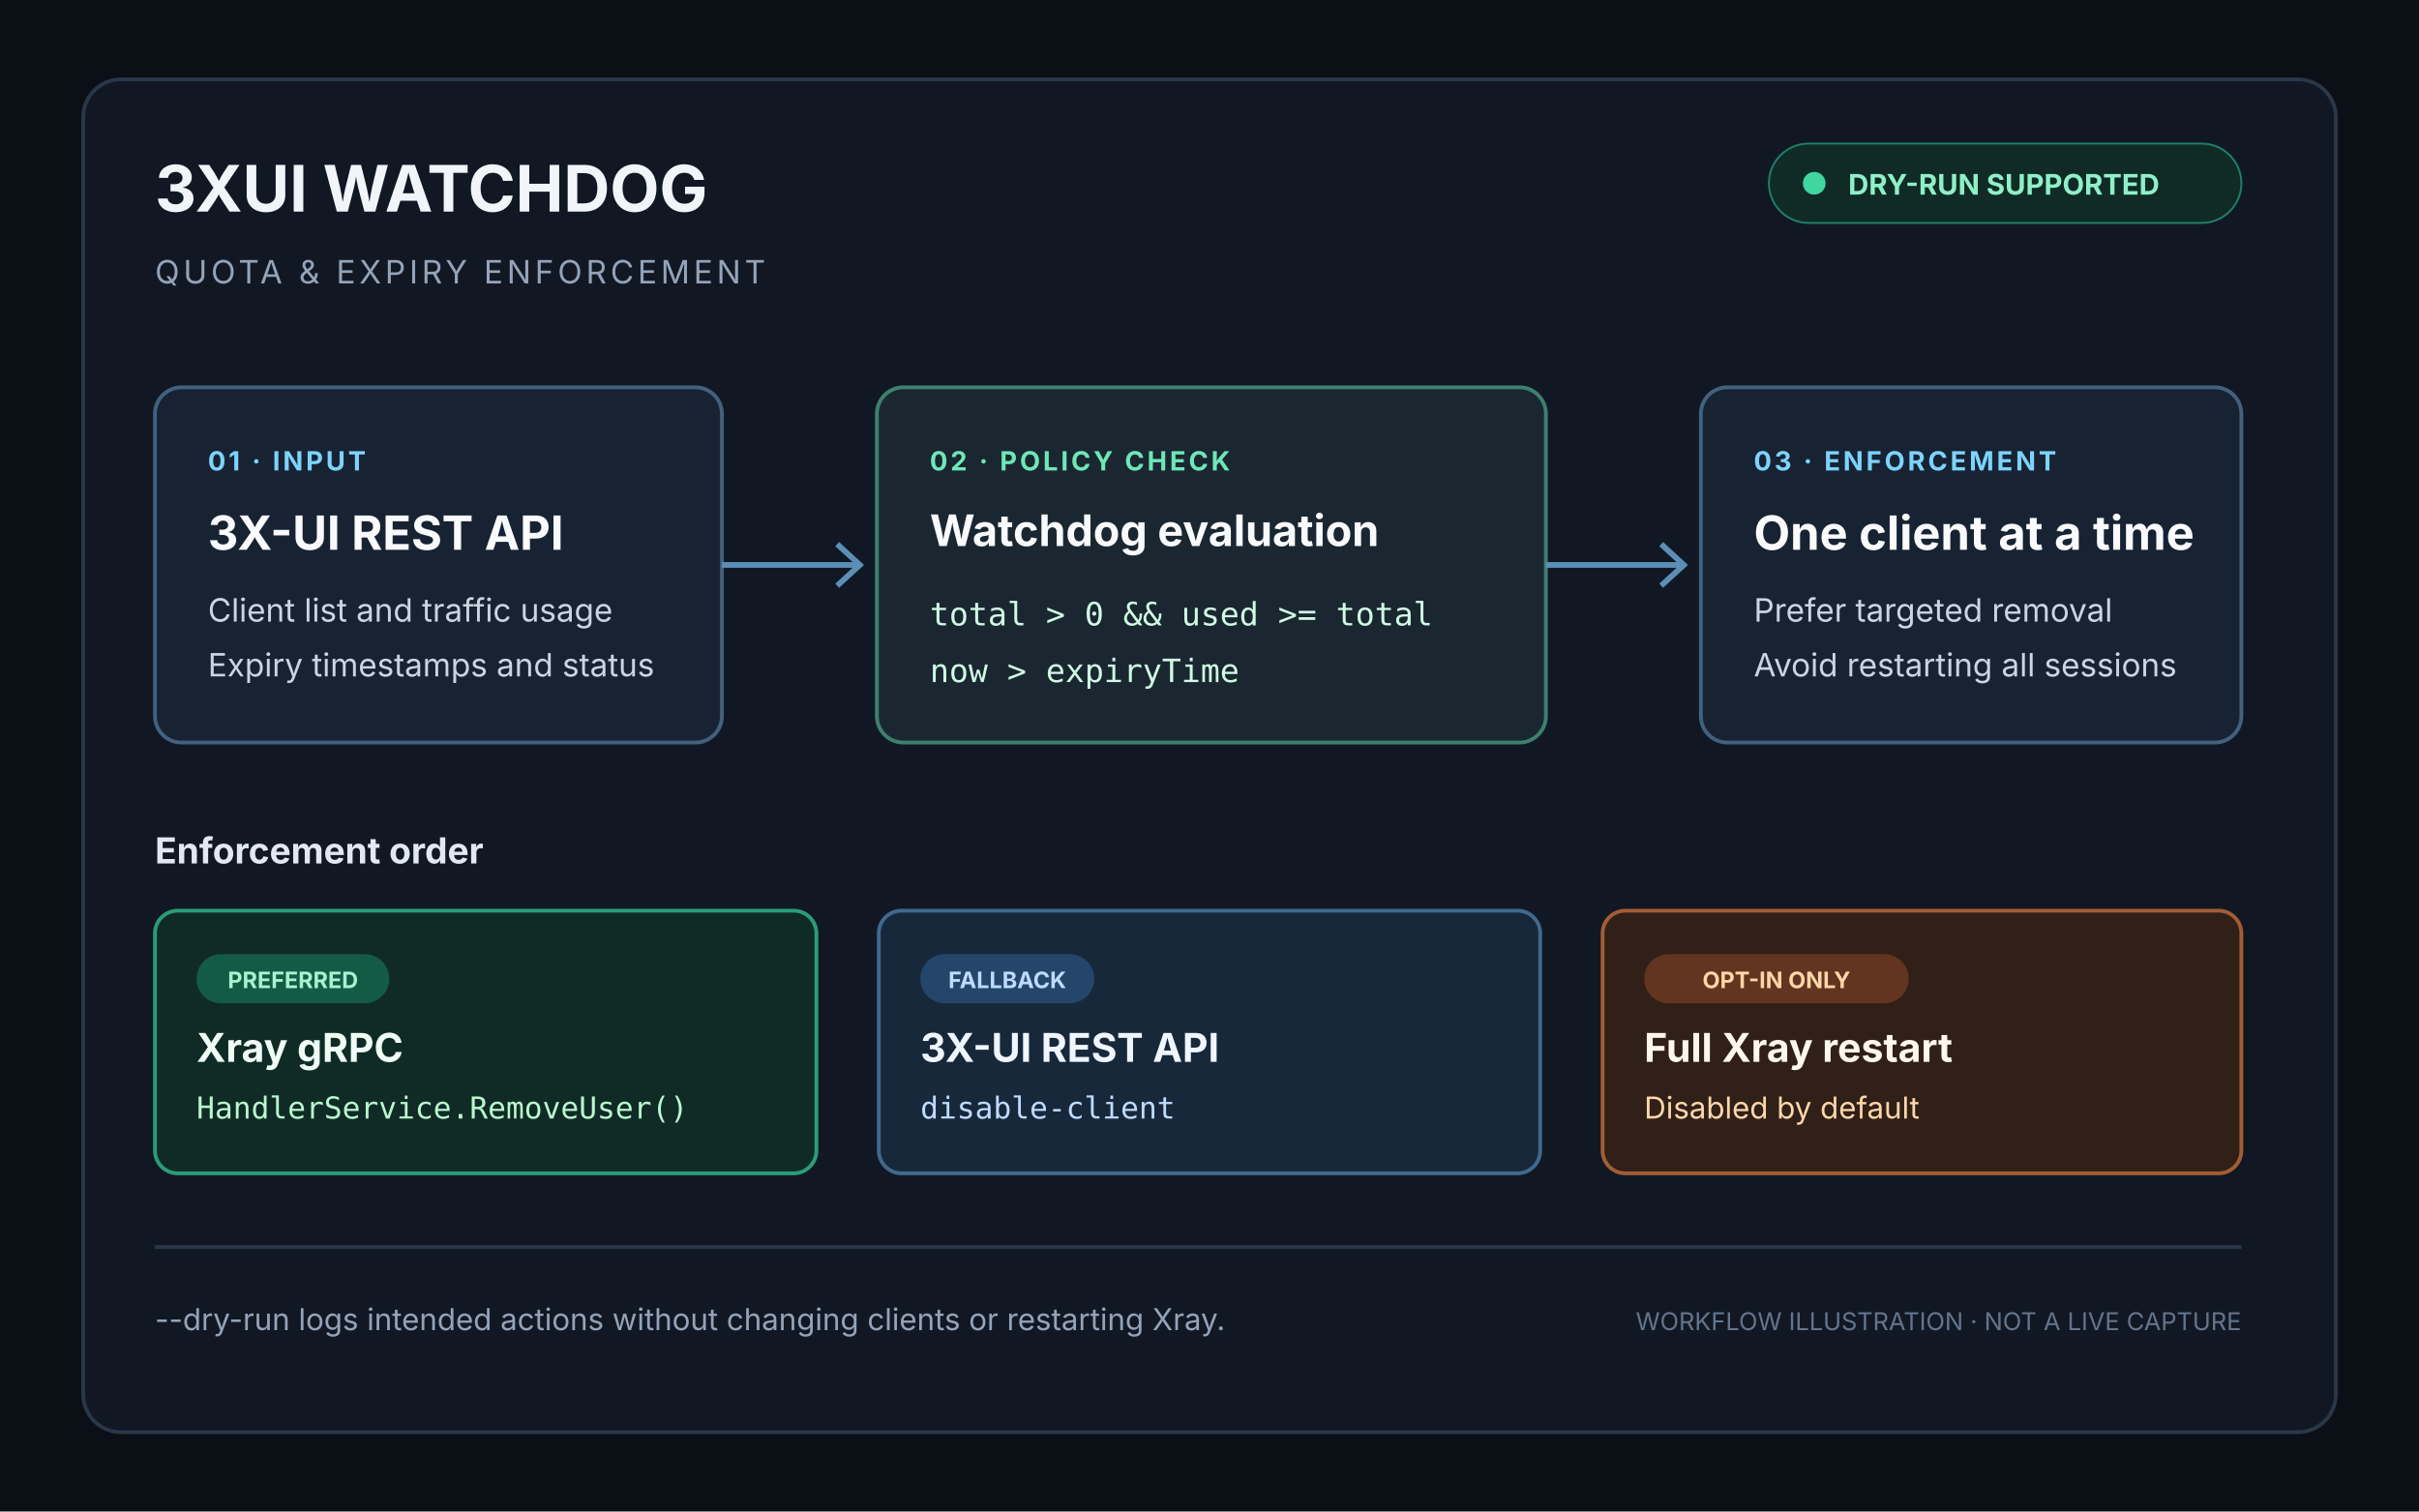
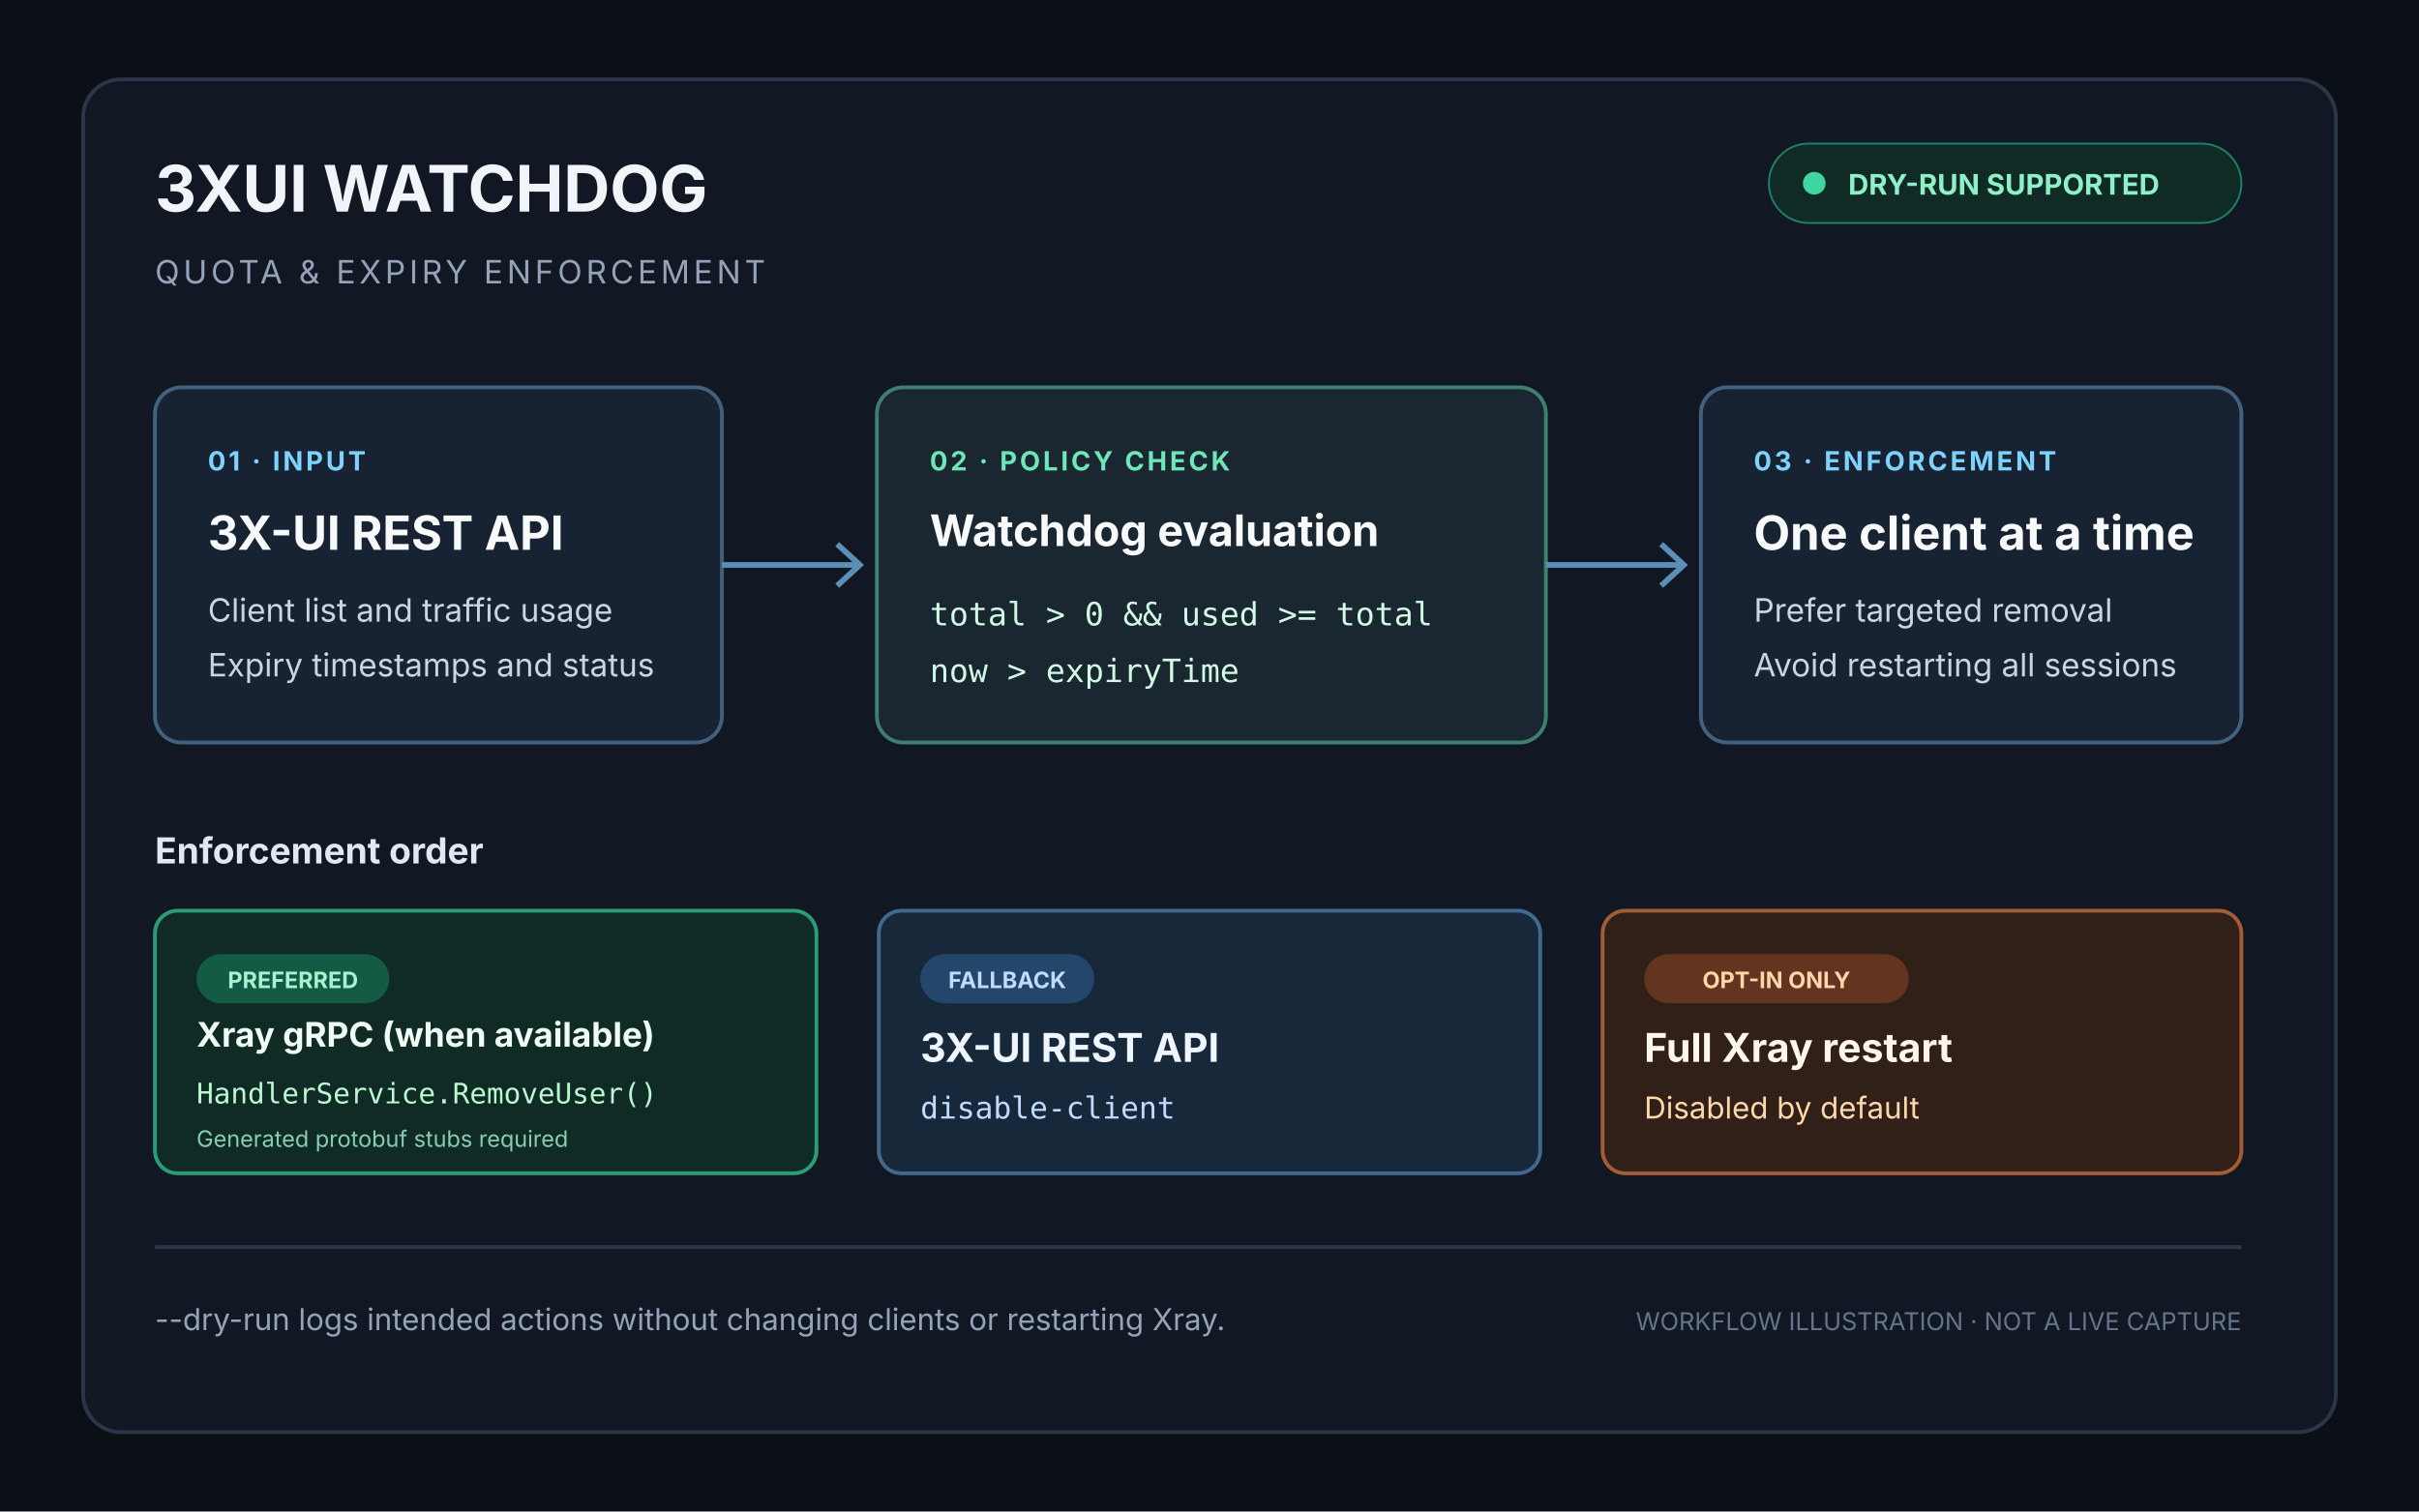
<svg xmlns="http://www.w3.org/2000/svg" width="1280" height="800" viewBox="0 0 1280 800" role="img" aria-labelledby="title desc">
  <rect width="1280" height="800" fill="#0b0f16" />
  <rect x="44" y="42" width="1192" height="716" rx="20" fill="#111824" stroke="#2a3748" stroke-width="2" />
  <text x="82" y="112" fill="#f1f5f9" font-family="Inter,Arial,sans-serif" font-size="34" font-weight="700">3XUI WATCHDOG</text>
  <text x="82" y="150" fill="#94a3b8" font-family="Inter,Arial,sans-serif" font-size="17" letter-spacing="2">QUOTA &amp; EXPIRY ENFORCEMENT</text>
  <rect x="936" y="76" width="250" height="42" rx="21" fill="#102b26" stroke="#1d8067" />
  <circle cx="960" cy="97" r="6" fill="#40d6a2" />
  <text x="978" y="103" fill="#8ff0c8" font-family="Inter,Arial,sans-serif" font-size="15" font-weight="700">DRY-RUN SUPPORTED</text>
  <rect x="82" y="205" width="300" height="188" rx="14" fill="#172333" stroke="#42617e" stroke-width="2" />
  <text x="110" y="249" fill="#7dd3fc" font-family="Inter,Arial,sans-serif" font-size="14" font-weight="700" letter-spacing="1.5">01 · INPUT</text>
  <text x="110" y="291" fill="#f8fafc" font-family="Inter,Arial,sans-serif" font-size="25" font-weight="700">3X-UI REST API</text>
  <text x="110" y="329" fill="#cbd5e1" font-family="Inter,Arial,sans-serif" font-size="17">Client list and traffic usage</text>
  <text x="110" y="358" fill="#cbd5e1" font-family="Inter,Arial,sans-serif" font-size="17">Expiry timestamps and status</text>
  <path d="M382 299 H454" stroke="#5b8fb7" stroke-width="3" fill="none" />
  <path d="M443 288 L455 299 L443 310" stroke="#5b8fb7" stroke-width="3" fill="none" />
  <rect x="464" y="205" width="354" height="188" rx="14" fill="#1a2730" stroke="#3d806e" stroke-width="2" />
  <text x="492" y="249" fill="#6ee7b7" font-family="Inter,Arial,sans-serif" font-size="14" font-weight="700" letter-spacing="1.5">02 · POLICY CHECK</text>
  <text x="492" y="289" fill="#f8fafc" font-family="Inter,Arial,sans-serif" font-size="23" font-weight="700">Watchdog evaluation</text>
  <text x="492" y="331" fill="#d1fae5" font-family="monospace" font-size="17">total &gt; 0 &amp;&amp; used &gt;= total</text>
  <text x="492" y="361" fill="#d1fae5" font-family="monospace" font-size="17">now &gt; expiryTime</text>
  <path d="M818 299 H890" stroke="#5b8fb7" stroke-width="3" fill="none" />
  <path d="M879 288 L891 299 L879 310" stroke="#5b8fb7" stroke-width="3" fill="none" />
  <rect x="900" y="205" width="286" height="188" rx="14" fill="#172333" stroke="#42617e" stroke-width="2" />
  <text x="928" y="249" fill="#7dd3fc" font-family="Inter,Arial,sans-serif" font-size="14" font-weight="700" letter-spacing="1.5">03 · ENFORCEMENT</text>
  <text x="928" y="291" fill="#f8fafc" font-family="Inter,Arial,sans-serif" font-size="25" font-weight="700">One client at a time</text>
  <text x="928" y="329" fill="#cbd5e1" font-family="Inter,Arial,sans-serif" font-size="17">Prefer targeted removal</text>
  <text x="928" y="358" fill="#cbd5e1" font-family="Inter,Arial,sans-serif" font-size="17">Avoid restarting all sessions</text>
  <text x="82" y="457" fill="#e2e8f0" font-family="Inter,Arial,sans-serif" font-size="19" font-weight="700">Enforcement order</text>
  <rect x="82" y="482" width="350" height="139" rx="12" fill="#102b26" stroke="#2a9d78" stroke-width="2" />
  <rect x="104" y="505" width="102" height="26" rx="13" fill="#145b46" />
  <text x="155" y="523" fill="#a7f3d0" font-family="Inter,Arial,sans-serif" font-size="12" font-weight="700" text-anchor="middle">PREFERRED</text>
-   <text x="104" y="562" fill="#f0fdf4" font-family="Inter,Arial,sans-serif" font-size="21" font-weight="700">Xray gRPC</text>
-   <text x="104" y="592" fill="#bbf7d0" font-family="monospace" font-size="16">HandlerService.RemoveUser()</text>
+   <text x="104" y="554" fill="#f0fdf4" font-family="Inter,Arial,sans-serif" font-size="18" font-weight="700">Xray gRPC (when available)</text>
+   <text x="104" y="584" fill="#bbf7d0" font-family="monospace" font-size="15">HandlerService.RemoveUser()</text>
+   <text x="104" y="607" fill="#86cdb2" font-family="Inter,Arial,sans-serif" font-size="12">Generated protobuf stubs required</text>
  <rect x="465" y="482" width="350" height="139" rx="12" fill="#18283b" stroke="#41698e" stroke-width="2" />
  <rect x="487" y="505" width="92" height="26" rx="13" fill="#24466a" />
  <text x="533" y="523" fill="#bfdbfe" font-family="Inter,Arial,sans-serif" font-size="12" font-weight="700" text-anchor="middle">FALLBACK</text>
  <text x="487" y="562" fill="#eff6ff" font-family="Inter,Arial,sans-serif" font-size="21" font-weight="700">3X-UI REST API</text>
  <text x="487" y="592" fill="#bfdbfe" font-family="monospace" font-size="16">disable-client</text>
  <rect x="848" y="482" width="338" height="139" rx="12" fill="#302018" stroke="#a35d35" stroke-width="2" />
  <rect x="870" y="505" width="140" height="26" rx="13" fill="#63341f" />
  <text x="940" y="523" fill="#fed7aa" font-family="Inter,Arial,sans-serif" font-size="12" font-weight="700" text-anchor="middle">OPT-IN ONLY</text>
  <text x="870" y="562" fill="#fff7ed" font-family="Inter,Arial,sans-serif" font-size="21" font-weight="700">Full Xray restart</text>
  <text x="870" y="592" fill="#fed7aa" font-family="Inter,Arial,sans-serif" font-size="16">Disabled by default</text>
  <path d="M82 660 H1186" stroke="#283647" stroke-width="2" />
  <text x="82" y="704" fill="#94a3b8" font-family="Inter,Arial,sans-serif" font-size="16">--dry-run logs intended actions without changing clients or restarting Xray.</text>
  <text x="1186" y="704" fill="#64748b" font-family="Inter,Arial,sans-serif" font-size="13" text-anchor="end">WORKFLOW ILLUSTRATION · NOT A LIVE CAPTURE</text>
</svg>
